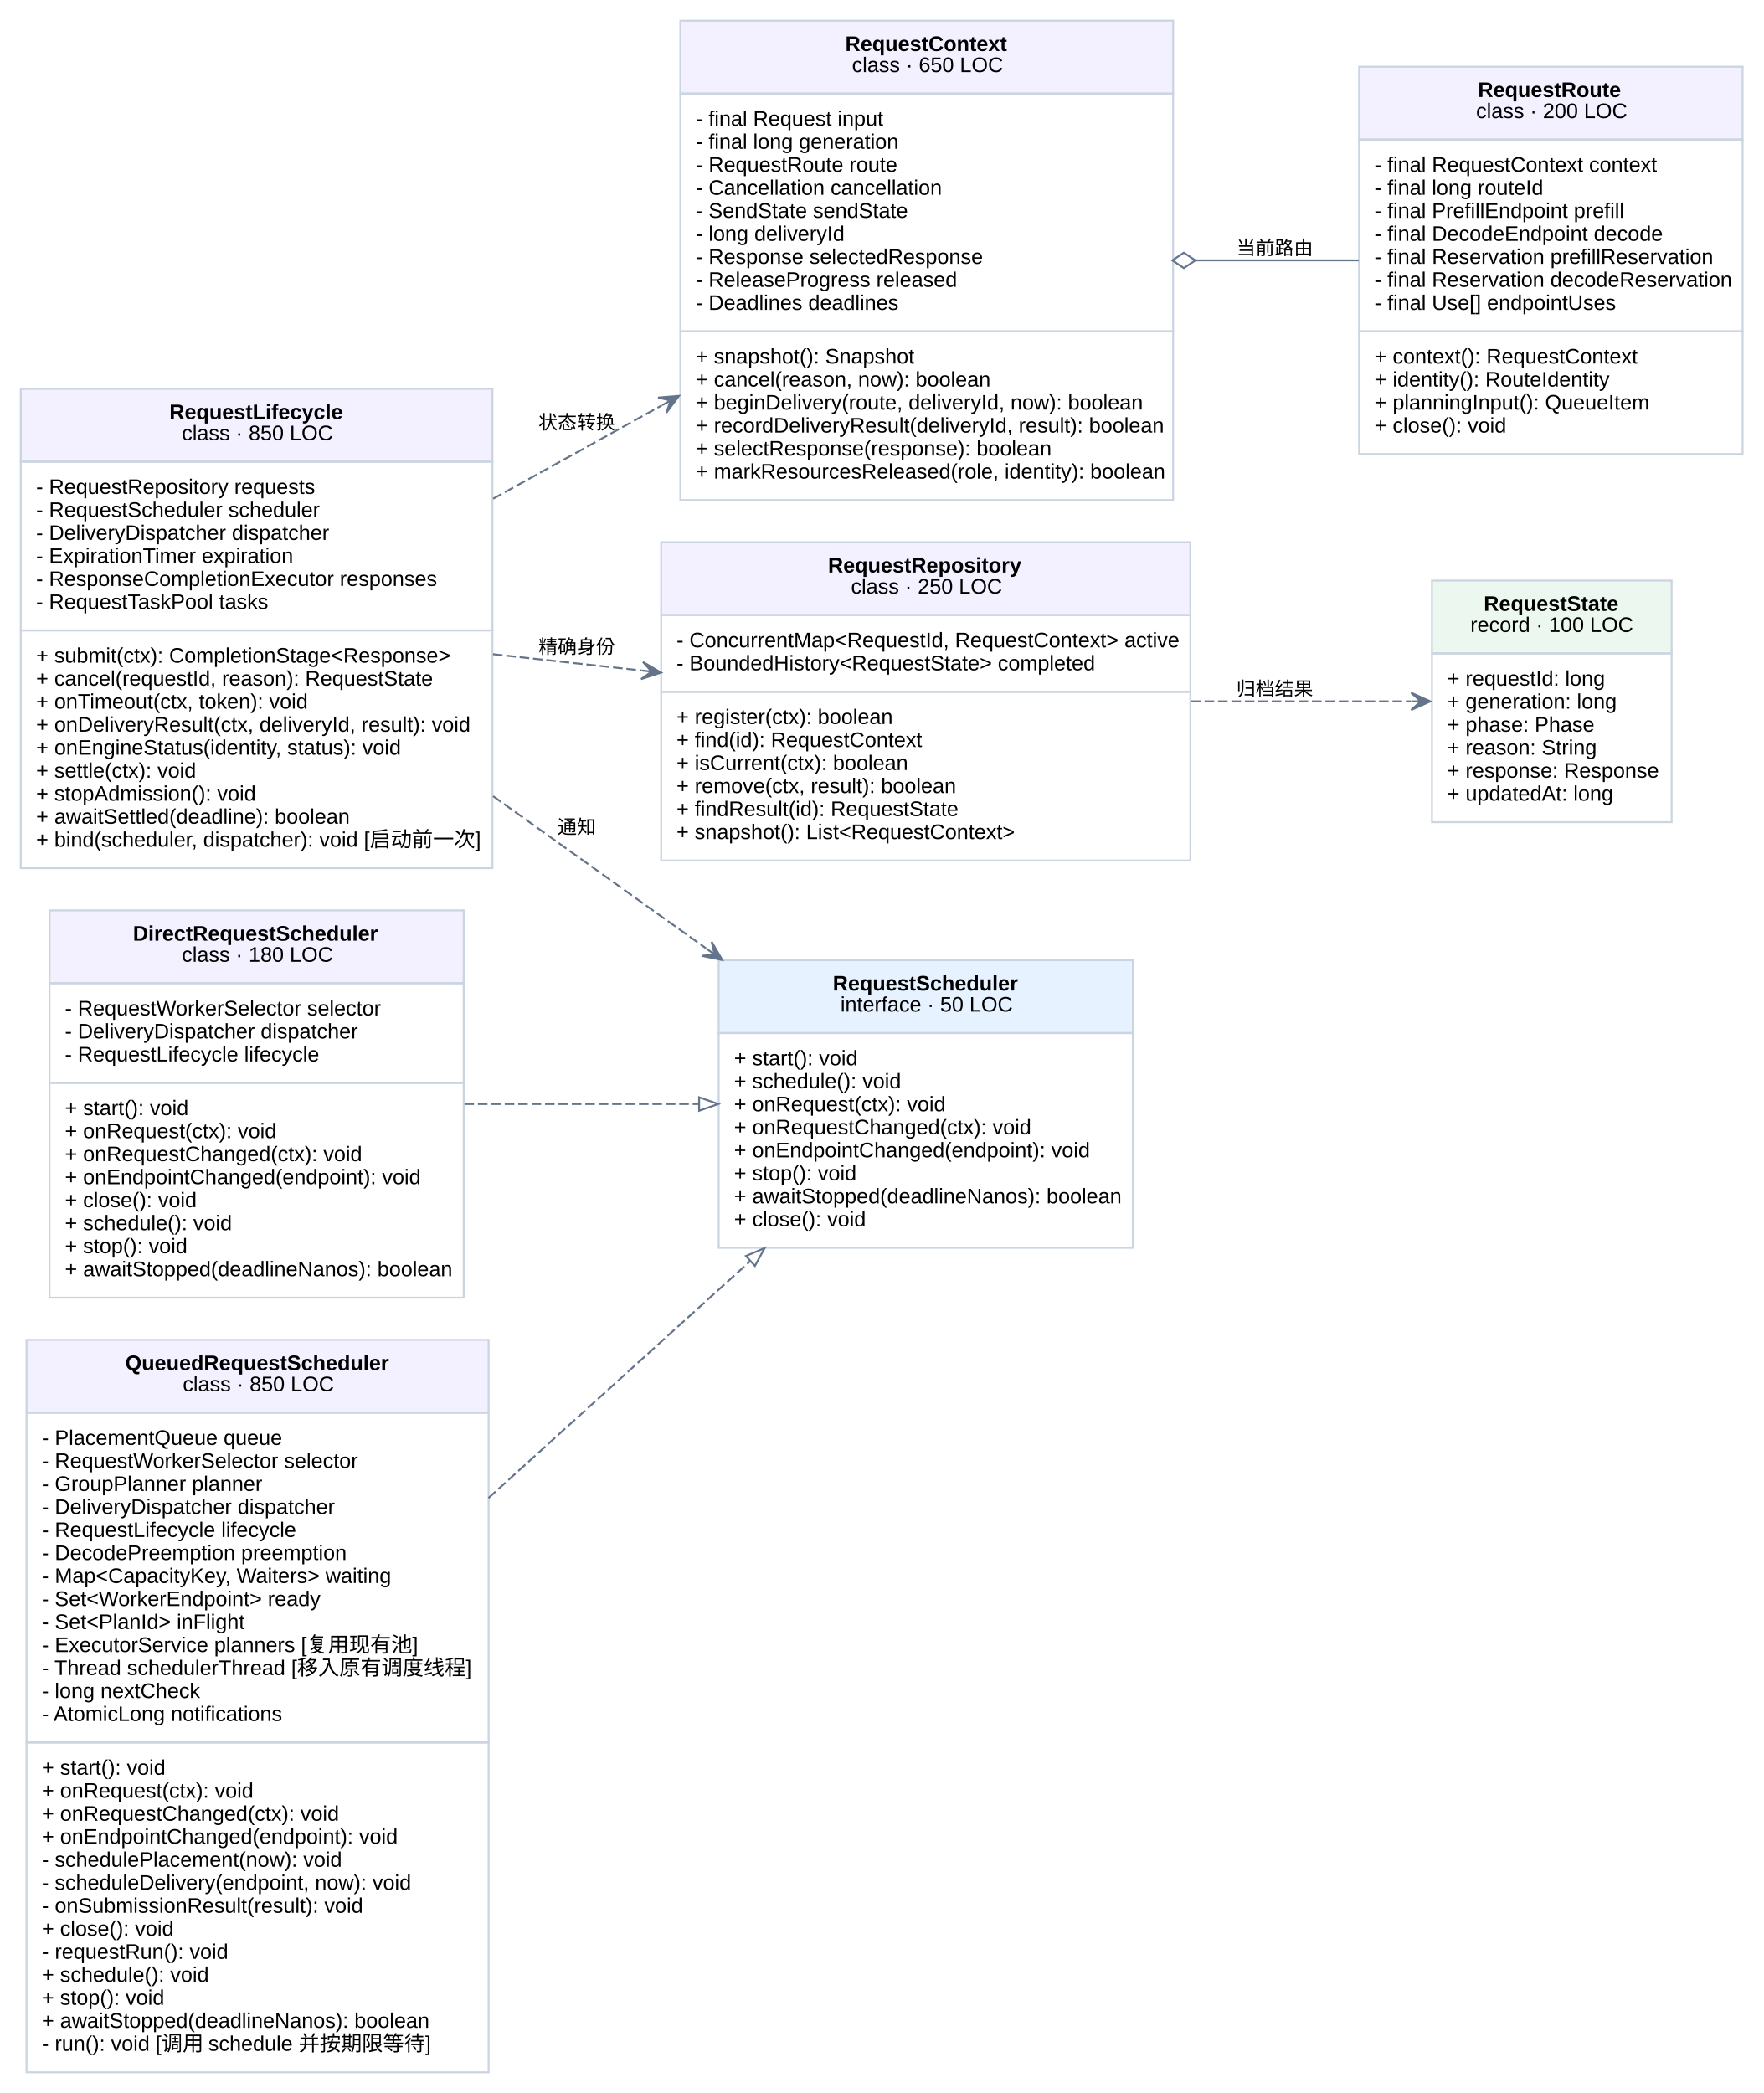
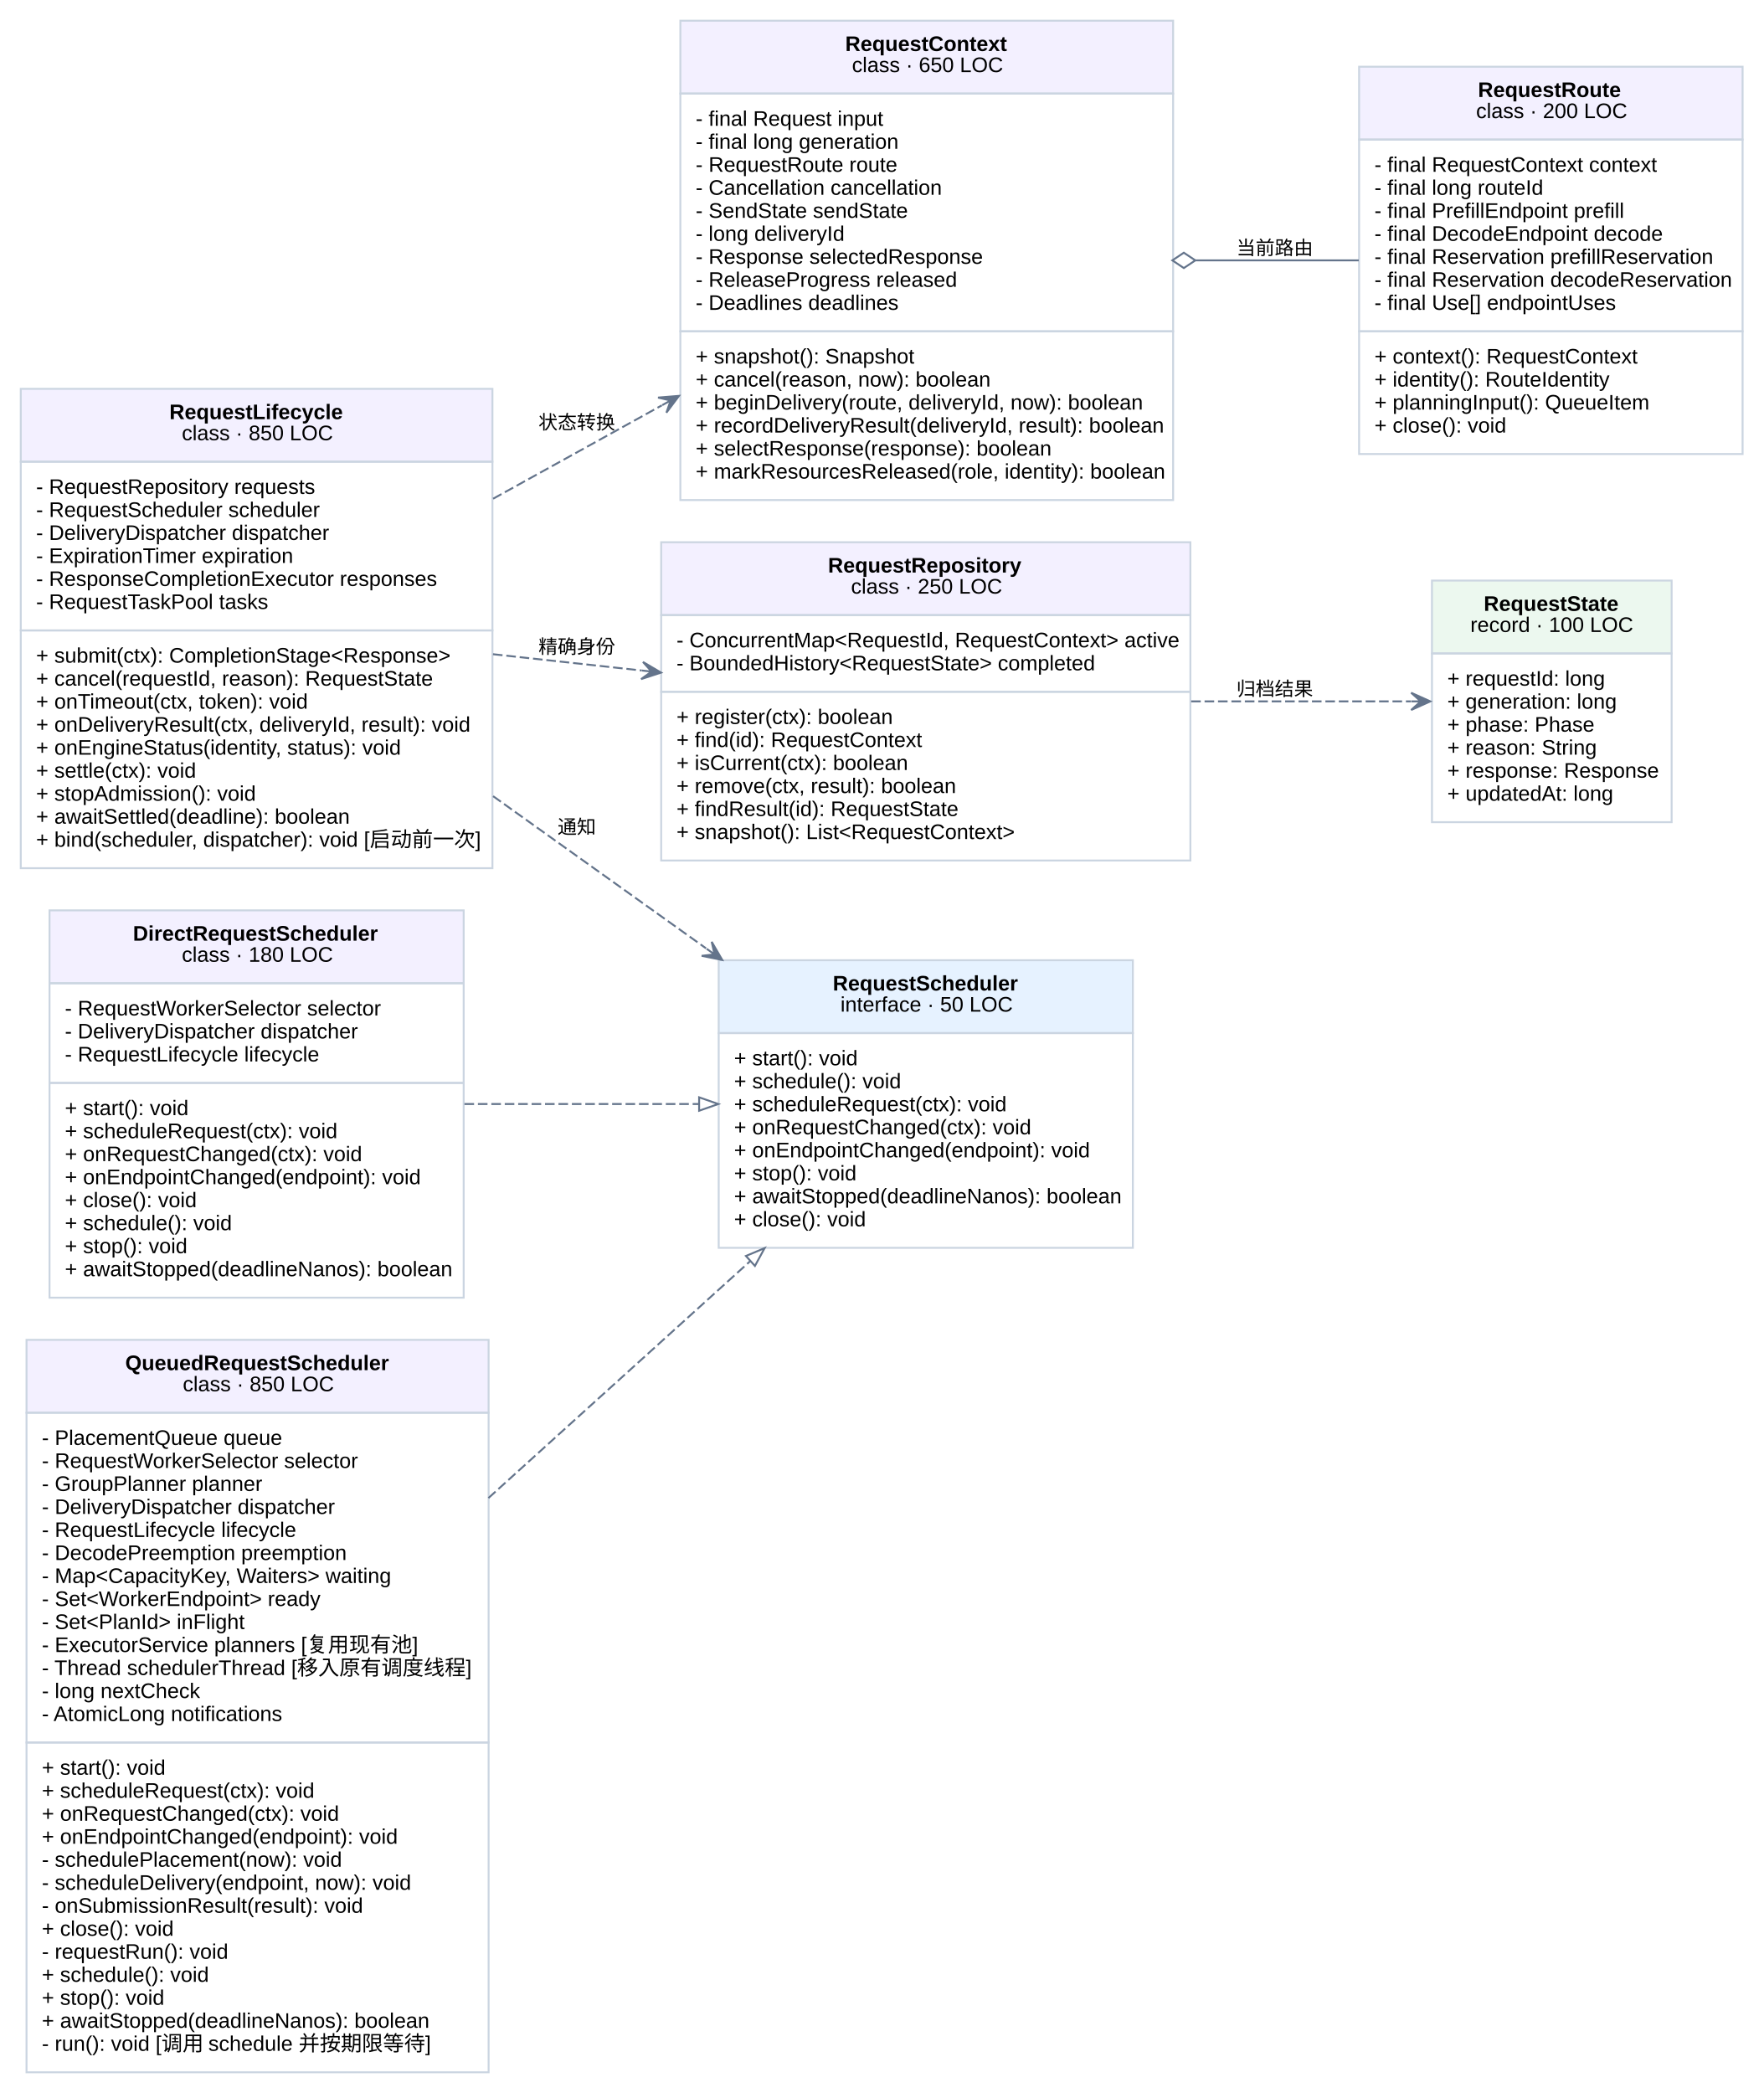
<svg xmlns="http://www.w3.org/2000/svg" width="920pt" height="1092pt" viewBox="0.00 0.00 919.60 1091.60">
  <g id="graph0" class="graph" transform="scale(1 1) rotate(0) translate(10.8 1080.8)">
    <g id="node1" class="node">
      <polygon fill="#f3f0ff" stroke="transparent" points="344,-1032 344,-1070 601,-1070 601,-1032 344,-1032" />
      <polygon fill="none" stroke="#cbd5e1" points="344,-1032 344,-1070 601,-1070 601,-1032 344,-1032" />
      <text text-anchor="start" x="430" y="-1054.2" font-family="Arial" font-weight="bold" font-size="11.00">RequestContext</text>
      <text text-anchor="start" x="433.5" y="-1043.2" font-family="Arial" font-size="11.00">class · 650 LOC</text>
      <polygon fill="none" stroke="#cbd5e1" points="344,-908 344,-1032 601,-1032 601,-908 344,-908" />
      <text text-anchor="start" x="352" y="-1015.2" font-family="Arial" font-size="11.00">- final Request input</text>
      <text text-anchor="start" x="352" y="-1003.2" font-family="Arial" font-size="11.00">- final long generation</text>
      <text text-anchor="start" x="352" y="-991.2" font-family="Arial" font-size="11.00">- RequestRoute route</text>
      <text text-anchor="start" x="352" y="-979.2" font-family="Arial" font-size="11.00">- Cancellation cancellation</text>
      <text text-anchor="start" x="352" y="-967.2" font-family="Arial" font-size="11.00">- SendState sendState</text>
      <text text-anchor="start" x="352" y="-955.2" font-family="Arial" font-size="11.00">- long deliveryId</text>
      <text text-anchor="start" x="352" y="-943.2" font-family="Arial" font-size="11.00">- Response selectedResponse</text>
      <text text-anchor="start" x="352" y="-931.2" font-family="Arial" font-size="11.00">- ReleaseProgress released</text>
      <text text-anchor="start" x="352" y="-919.2" font-family="Arial" font-size="11.00">- Deadlines deadlines</text>
      <polygon fill="none" stroke="#cbd5e1" points="344,-820 344,-908 601,-908 601,-820 344,-820" />
      <text text-anchor="start" x="352" y="-891.2" font-family="Arial" font-size="11.00">+ snapshot(): Snapshot</text>
      <text text-anchor="start" x="352" y="-879.2" font-family="Arial" font-size="11.00">+ cancel(reason, now): boolean</text>
      <text text-anchor="start" x="352" y="-867.2" font-family="Arial" font-size="11.00">+ beginDelivery(route, deliveryId, now): boolean</text>
      <text text-anchor="start" x="352" y="-855.2" font-family="Arial" font-size="11.00">+ recordDeliveryResult(deliveryId, result): boolean</text>
      <text text-anchor="start" x="352" y="-843.2" font-family="Arial" font-size="11.00">+ selectResponse(response): boolean</text>
      <text text-anchor="start" x="352" y="-831.2" font-family="Arial" font-size="11.00">+ markResourcesReleased(role, identity): boolean</text>
    </g>
    <g id="node4" class="node">
      <polygon fill="#f3f0ff" stroke="transparent" points="698,-1008 698,-1046 898,-1046 898,-1008 698,-1008" />
      <polygon fill="none" stroke="#cbd5e1" points="698,-1008 698,-1046 898,-1046 898,-1008 698,-1008" />
      <text text-anchor="start" x="760" y="-1030.2" font-family="Arial" font-weight="bold" font-size="11.00">RequestRoute</text>
      <text text-anchor="start" x="759" y="-1019.2" font-family="Arial" font-size="11.00">class · 200 LOC</text>
      <polygon fill="none" stroke="#cbd5e1" points="698,-908 698,-1008 898,-1008 898,-908 698,-908" />
      <text text-anchor="start" x="706" y="-991.2" font-family="Arial" font-size="11.00">- final RequestContext context</text>
      <text text-anchor="start" x="706" y="-979.2" font-family="Arial" font-size="11.00">- final long routeId</text>
      <text text-anchor="start" x="706" y="-967.2" font-family="Arial" font-size="11.00">- final PrefillEndpoint prefill</text>
      <text text-anchor="start" x="706" y="-955.2" font-family="Arial" font-size="11.00">- final DecodeEndpoint decode</text>
      <text text-anchor="start" x="706" y="-943.2" font-family="Arial" font-size="11.00">- final Reservation prefillReservation</text>
      <text text-anchor="start" x="706" y="-931.2" font-family="Arial" font-size="11.00">- final Reservation decodeReservation</text>
      <text text-anchor="start" x="706" y="-919.2" font-family="Arial" font-size="11.00">- final Use[] endpointUses</text>
      <polygon fill="none" stroke="#cbd5e1" points="698,-844 698,-908 898,-908 898,-844 698,-844" />
      <text text-anchor="start" x="706" y="-891.2" font-family="Arial" font-size="11.00">+ context(): RequestContext</text>
      <text text-anchor="start" x="706" y="-879.2" font-family="Arial" font-size="11.00">+ identity(): RouteIdentity</text>
      <text text-anchor="start" x="706" y="-867.2" font-family="Arial" font-size="11.00">+ planningInput(): QueueItem</text>
      <text text-anchor="start" x="706" y="-855.2" font-family="Arial" font-size="11.00">+ close(): void</text>
    </g>
    <g id="edge4" class="edge">
      <path fill="none" stroke="#64748b" d="M612.79,-945C641.41,-945 670.97,-945 697.82,-945" />
      <polygon fill="none" stroke="#64748b" points="612.59,-945 606.59,-949 600.59,-945 606.59,-941 612.59,-945" />
      <text text-anchor="middle" x="654" y="-948" font-family="Arial" font-size="10.00">当前路由</text>
    </g>
    <g id="node2" class="node">
      <polygon fill="#f3f0ff" stroke="transparent" points="0,-840 0,-878 246,-878 246,-840 0,-840" />
      <polygon fill="none" stroke="#cbd5e1" points="0,-840 0,-878 246,-878 246,-840 0,-840" />
      <text text-anchor="start" x="77.5" y="-862.2" font-family="Arial" font-weight="bold" font-size="11.00">RequestLifecycle</text>
      <text text-anchor="start" x="84" y="-851.2" font-family="Arial" font-size="11.00">class · 850 LOC</text>
      <polygon fill="none" stroke="#cbd5e1" points="0,-752 0,-840 246,-840 246,-752 0,-752" />
      <text text-anchor="start" x="8" y="-823.2" font-family="Arial" font-size="11.00">- RequestRepository requests</text>
      <text text-anchor="start" x="8" y="-811.2" font-family="Arial" font-size="11.00">- RequestScheduler scheduler</text>
      <text text-anchor="start" x="8" y="-799.2" font-family="Arial" font-size="11.00">- DeliveryDispatcher dispatcher</text>
      <text text-anchor="start" x="8" y="-787.2" font-family="Arial" font-size="11.00">- ExpirationTimer expiration</text>
      <text text-anchor="start" x="8" y="-775.2" font-family="Arial" font-size="11.00">- ResponseCompletionExecutor responses</text>
      <text text-anchor="start" x="8" y="-763.2" font-family="Arial" font-size="11.00">- RequestTaskPool tasks</text>
      <polygon fill="none" stroke="#cbd5e1" points="0,-628 0,-752 246,-752 246,-628 0,-628" />
      <text text-anchor="start" x="8" y="-735.2" font-family="Arial" font-size="11.00">+ submit(ctx): CompletionStage&lt;Response&gt;</text>
      <text text-anchor="start" x="8" y="-723.2" font-family="Arial" font-size="11.00">+ cancel(requestId, reason): RequestState</text>
      <text text-anchor="start" x="8" y="-711.2" font-family="Arial" font-size="11.00">+ onTimeout(ctx, token): void</text>
      <text text-anchor="start" x="8" y="-699.2" font-family="Arial" font-size="11.00">+ onDeliveryResult(ctx, deliveryId, result): void</text>
      <text text-anchor="start" x="8" y="-687.2" font-family="Arial" font-size="11.00">+ onEngineStatus(identity, status): void</text>
      <text text-anchor="start" x="8" y="-675.2" font-family="Arial" font-size="11.00">+ settle(ctx): void</text>
      <text text-anchor="start" x="8" y="-663.2" font-family="Arial" font-size="11.00">+ stopAdmission(): void</text>
      <text text-anchor="start" x="8" y="-651.2" font-family="Arial" font-size="11.00">+ awaitSettled(deadline): boolean</text>
      <text text-anchor="start" x="8" y="-639.2" font-family="Arial" font-size="11.00">+ bind(scheduler, dispatcher): void [启动前一次]</text>
    </g>
    <g id="edge1" class="edge">
      <path fill="none" stroke="#64748b" stroke-dasharray="5,2" d="M246.34,-820.69C274.81,-836.44 305.3,-853.31 334.34,-869.38" />
      <polygon fill="#64748b" stroke="#64748b" points="343.3,-874.34 332.38,-873.44 338.93,-871.92 334.55,-869.5 334.55,-869.5 334.55,-869.5 338.93,-871.92 336.73,-865.57 343.3,-874.34 343.3,-874.34" />
      <text text-anchor="middle" x="290" y="-857" font-family="Arial" font-size="10.00">状态转换</text>
    </g>
    <g id="node3" class="node">
      <polygon fill="#f3f0ff" stroke="transparent" points="334,-760 334,-798 610,-798 610,-760 334,-760" />
      <polygon fill="none" stroke="#cbd5e1" points="334,-760 334,-798 610,-798 610,-760 334,-760" />
      <text text-anchor="start" x="421" y="-782.2" font-family="Arial" font-weight="bold" font-size="11.00">RequestRepository</text>
      <text text-anchor="start" x="433" y="-771.2" font-family="Arial" font-size="11.00">class · 250 LOC</text>
      <polygon fill="none" stroke="#cbd5e1" points="334,-720 334,-760 610,-760 610,-720 334,-720" />
      <text text-anchor="start" x="342" y="-743.2" font-family="Arial" font-size="11.00">- ConcurrentMap&lt;RequestId, RequestContext&gt; active</text>
      <text text-anchor="start" x="342" y="-731.2" font-family="Arial" font-size="11.00">- BoundedHistory&lt;RequestState&gt; completed</text>
      <polygon fill="none" stroke="#cbd5e1" points="334,-632 334,-720 610,-720 610,-632 334,-632" />
      <text text-anchor="start" x="342" y="-703.2" font-family="Arial" font-size="11.00">+ register(ctx): boolean</text>
      <text text-anchor="start" x="342" y="-691.2" font-family="Arial" font-size="11.00">+ find(id): RequestContext</text>
      <text text-anchor="start" x="342" y="-679.2" font-family="Arial" font-size="11.00">+ isCurrent(ctx): boolean</text>
      <text text-anchor="start" x="342" y="-667.2" font-family="Arial" font-size="11.00">+ remove(ctx, result): boolean</text>
      <text text-anchor="start" x="342" y="-655.2" font-family="Arial" font-size="11.00">+ findResult(id): RequestState</text>
      <text text-anchor="start" x="342" y="-643.2" font-family="Arial" font-size="11.00">+ snapshot(): List&lt;RequestContext&gt;</text>
    </g>
    <g id="edge2" class="edge">
      <path fill="none" stroke="#64748b" stroke-dasharray="5,2" d="M246.28,-739.6C254.31,-738.72 262.27,-737.85 270,-737 287.45,-735.09 305.74,-733.09 323.89,-731.1" />
      <polygon fill="#64748b" stroke="#64748b" points="333.95,-730 324.5,-735.56 328.98,-730.54 324.01,-731.09 324.01,-731.09 324.01,-731.09 328.98,-730.54 323.52,-726.61 333.95,-730 333.95,-730" />
      <text text-anchor="middle" x="290" y="-740" font-family="Arial" font-size="10.00">精确身份</text>
    </g>
    <g id="node6" class="node">
      <polygon fill="#e6f2ff" stroke="transparent" points="364,-542 364,-580 580,-580 580,-542 364,-542" />
      <polygon fill="none" stroke="#cbd5e1" points="364,-542 364,-580 580,-580 580,-542 364,-542" />
      <text text-anchor="start" x="423.5" y="-564.2" font-family="Arial" font-weight="bold" font-size="11.00">RequestScheduler</text>
      <text text-anchor="start" x="427.5" y="-553.2" font-family="Arial" font-size="11.00">interface · 50 LOC</text>
      <polygon fill="none" stroke="#cbd5e1" points="364,-430 364,-542 580,-542 580,-430 364,-430" />
      <text text-anchor="start" x="372" y="-525.2" font-family="Arial" font-size="11.00">+ start(): void</text>
      <text text-anchor="start" x="372" y="-513.2" font-family="Arial" font-size="11.00">+ schedule(): void</text>
-       <text text-anchor="start" x="372" y="-501.2" font-family="Arial" font-size="11.00">+ onRequest(ctx): void</text>
+       <text text-anchor="start" x="372" y="-501.2" font-family="Arial" font-size="11.00">+ scheduleRequest(ctx): void</text>
      <text text-anchor="start" x="372" y="-489.2" font-family="Arial" font-size="11.00">+ onRequestChanged(ctx): void</text>
      <text text-anchor="start" x="372" y="-477.2" font-family="Arial" font-size="11.00">+ onEndpointChanged(endpoint): void</text>
      <text text-anchor="start" x="372" y="-465.2" font-family="Arial" font-size="11.00">+ stop(): void</text>
      <text text-anchor="start" x="372" y="-453.2" font-family="Arial" font-size="11.00">+ awaitStopped(deadlineNanos): boolean</text>
      <text text-anchor="start" x="372" y="-441.2" font-family="Arial" font-size="11.00">+ close(): void</text>
    </g>
    <g id="edge3" class="edge">
      <path fill="none" stroke="#64748b" stroke-dasharray="5,2" d="M246.34,-665.56C282.47,-639.74 321.85,-611.6 357.4,-586.19" />
      <polygon fill="#64748b" stroke="#64748b" points="365.87,-580.13 360.35,-589.61 361.81,-583.04 357.74,-585.95 357.74,-585.95 357.74,-585.95 361.81,-583.04 355.12,-582.29 365.87,-580.13 365.87,-580.13" />
      <text text-anchor="middle" x="290" y="-646" font-family="Arial" font-size="10.00">通知</text>
    </g>
    <g id="node5" class="node">
      <polygon fill="#ecf8ef" stroke="transparent" points="736,-740 736,-778 861,-778 861,-740 736,-740" />
      <polygon fill="none" stroke="#cbd5e1" points="736,-740 736,-778 861,-778 861,-740 736,-740" />
      <text text-anchor="start" x="763" y="-762.2" font-family="Arial" font-weight="bold" font-size="11.00">RequestState</text>
      <text text-anchor="start" x="756" y="-751.2" font-family="Arial" font-size="11.00">record · 100 LOC</text>
      <polygon fill="none" stroke="#cbd5e1" points="736,-652 736,-740 861,-740 861,-652 736,-652" />
      <text text-anchor="start" x="744" y="-723.2" font-family="Arial" font-size="11.00">+ requestId: long</text>
      <text text-anchor="start" x="744" y="-711.2" font-family="Arial" font-size="11.00">+ generation: long</text>
      <text text-anchor="start" x="744" y="-699.2" font-family="Arial" font-size="11.00">+ phase: Phase</text>
      <text text-anchor="start" x="744" y="-687.2" font-family="Arial" font-size="11.00">+ reason: String</text>
      <text text-anchor="start" x="744" y="-675.2" font-family="Arial" font-size="11.00">+ response: Response</text>
      <text text-anchor="start" x="744" y="-663.2" font-family="Arial" font-size="11.00">+ updatedAt: long</text>
    </g>
    <g id="edge5" class="edge">
      <path fill="none" stroke="#64748b" stroke-dasharray="5,2" d="M610.41,-715C649.79,-715 691.17,-715 724.92,-715" />
      <polygon fill="#64748b" stroke="#64748b" points="735.14,-715 725.14,-719.5 730.14,-715 725.14,-715 725.14,-715 725.14,-715 730.14,-715 725.14,-710.5 735.14,-715 735.14,-715" />
      <text text-anchor="middle" x="654" y="-718" font-family="Arial" font-size="10.00">归档结果</text>
    </g>
    <g id="node7" class="node">
      <polygon fill="#f3f0ff" stroke="transparent" points="15,-568 15,-606 231,-606 231,-568 15,-568" />
      <polygon fill="none" stroke="#cbd5e1" points="15,-568 15,-606 231,-606 231,-568 15,-568" />
      <text text-anchor="start" x="58.5" y="-590.2" font-family="Arial" font-weight="bold" font-size="11.00">DirectRequestScheduler</text>
      <text text-anchor="start" x="84" y="-579.2" font-family="Arial" font-size="11.00">class · 180 LOC</text>
      <polygon fill="none" stroke="#cbd5e1" points="15,-516 15,-568 231,-568 231,-516 15,-516" />
      <text text-anchor="start" x="23" y="-551.2" font-family="Arial" font-size="11.00">- RequestWorkerSelector selector</text>
      <text text-anchor="start" x="23" y="-539.2" font-family="Arial" font-size="11.00">- DeliveryDispatcher dispatcher</text>
      <text text-anchor="start" x="23" y="-527.2" font-family="Arial" font-size="11.00">- RequestLifecycle lifecycle</text>
      <polygon fill="none" stroke="#cbd5e1" points="15,-404 15,-516 231,-516 231,-404 15,-404" />
      <text text-anchor="start" x="23" y="-499.2" font-family="Arial" font-size="11.00">+ start(): void</text>
-       <text text-anchor="start" x="23" y="-487.2" font-family="Arial" font-size="11.00">+ onRequest(ctx): void</text>
+       <text text-anchor="start" x="23" y="-487.2" font-family="Arial" font-size="11.00">+ scheduleRequest(ctx): void</text>
      <text text-anchor="start" x="23" y="-475.2" font-family="Arial" font-size="11.00">+ onRequestChanged(ctx): void</text>
      <text text-anchor="start" x="23" y="-463.2" font-family="Arial" font-size="11.00">+ onEndpointChanged(endpoint): void</text>
      <text text-anchor="start" x="23" y="-451.2" font-family="Arial" font-size="11.00">+ close(): void</text>
      <text text-anchor="start" x="23" y="-439.2" font-family="Arial" font-size="11.00">+ schedule(): void</text>
      <text text-anchor="start" x="23" y="-427.2" font-family="Arial" font-size="11.00">+ stop(): void</text>
      <text text-anchor="start" x="23" y="-415.2" font-family="Arial" font-size="11.00">+ awaitStopped(deadlineNanos): boolean</text>
    </g>
    <g id="edge6" class="edge">
      <path fill="none" stroke="#64748b" stroke-dasharray="5,2" d="M231.42,-505C270.14,-505 314.03,-505 353.57,-505" />
      <polygon fill="none" stroke="#64748b" points="353.79,-508.5 363.79,-505 353.79,-501.5 353.79,-508.5" />
    </g>
    <g id="node8" class="node">
      <polygon fill="#f3f0ff" stroke="transparent" points="3,-344 3,-382 244,-382 244,-344 3,-344" />
      <polygon fill="none" stroke="#cbd5e1" points="3,-344 3,-382 244,-382 244,-344 3,-344" />
      <text text-anchor="start" x="54.5" y="-366.2" font-family="Arial" font-weight="bold" font-size="11.00">QueuedRequestScheduler</text>
      <text text-anchor="start" x="84.5" y="-355.2" font-family="Arial" font-size="11.00">class · 850 LOC</text>
      <polygon fill="none" stroke="#cbd5e1" points="3,-172 3,-344 244,-344 244,-172 3,-172" />
      <text text-anchor="start" x="11" y="-327.2" font-family="Arial" font-size="11.00">- PlacementQueue queue</text>
      <text text-anchor="start" x="11" y="-315.2" font-family="Arial" font-size="11.00">- RequestWorkerSelector selector</text>
      <text text-anchor="start" x="11" y="-303.2" font-family="Arial" font-size="11.00">- GroupPlanner planner</text>
      <text text-anchor="start" x="11" y="-291.2" font-family="Arial" font-size="11.00">- DeliveryDispatcher dispatcher</text>
      <text text-anchor="start" x="11" y="-279.2" font-family="Arial" font-size="11.00">- RequestLifecycle lifecycle</text>
      <text text-anchor="start" x="11" y="-267.2" font-family="Arial" font-size="11.00">- DecodePreemption preemption</text>
      <text text-anchor="start" x="11" y="-255.2" font-family="Arial" font-size="11.00">- Map&lt;CapacityKey, Waiters&gt; waiting</text>
      <text text-anchor="start" x="11" y="-243.2" font-family="Arial" font-size="11.00">- Set&lt;WorkerEndpoint&gt; ready</text>
      <text text-anchor="start" x="11" y="-231.2" font-family="Arial" font-size="11.00">- Set&lt;PlanId&gt; inFlight</text>
      <text text-anchor="start" x="11" y="-219.2" font-family="Arial" font-size="11.00">- ExecutorService planners [复用现有池]</text>
      <text text-anchor="start" x="11" y="-207.2" font-family="Arial" font-size="11.00">- Thread schedulerThread [移入原有调度线程]</text>
      <text text-anchor="start" x="11" y="-195.2" font-family="Arial" font-size="11.00">- long nextCheck</text>
      <text text-anchor="start" x="11" y="-183.2" font-family="Arial" font-size="11.00">- AtomicLong notifications</text>
      <polygon fill="none" stroke="#cbd5e1" points="3,0 3,-172 244,-172 244,0 3,0" />
      <text text-anchor="start" x="11" y="-155.2" font-family="Arial" font-size="11.00">+ start(): void</text>
-       <text text-anchor="start" x="11" y="-143.2" font-family="Arial" font-size="11.00">+ onRequest(ctx): void</text>
+       <text text-anchor="start" x="11" y="-143.2" font-family="Arial" font-size="11.00">+ scheduleRequest(ctx): void</text>
      <text text-anchor="start" x="11" y="-131.2" font-family="Arial" font-size="11.00">+ onRequestChanged(ctx): void</text>
      <text text-anchor="start" x="11" y="-119.2" font-family="Arial" font-size="11.00">+ onEndpointChanged(endpoint): void</text>
      <text text-anchor="start" x="11" y="-107.2" font-family="Arial" font-size="11.00">- schedulePlacement(now): void</text>
      <text text-anchor="start" x="11" y="-95.2" font-family="Arial" font-size="11.00">- scheduleDelivery(endpoint, now): void</text>
      <text text-anchor="start" x="11" y="-83.2" font-family="Arial" font-size="11.00">- onSubmissionResult(result): void</text>
      <text text-anchor="start" x="11" y="-71.2" font-family="Arial" font-size="11.00">+ close(): void</text>
      <text text-anchor="start" x="11" y="-59.2" font-family="Arial" font-size="11.00">- requestRun(): void</text>
      <text text-anchor="start" x="11" y="-47.2" font-family="Arial" font-size="11.00">+ schedule(): void</text>
      <text text-anchor="start" x="11" y="-35.2" font-family="Arial" font-size="11.00">+ stop(): void</text>
      <text text-anchor="start" x="11" y="-23.2" font-family="Arial" font-size="11.00">+ awaitStopped(deadlineNanos): boolean</text>
      <text text-anchor="start" x="11" y="-11.2" font-family="Arial" font-size="11.00">- run(): void [调用 schedule 并按期限等待]</text>
    </g>
    <g id="edge7" class="edge">
      <path fill="none" stroke="#64748b" stroke-dasharray="5,2" d="M243.9,-299.5C288.72,-340.05 338.82,-385.39 380.54,-423.15" />
      <polygon fill="none" stroke="#64748b" points="378.2,-425.75 387.96,-429.86 382.9,-420.56 378.2,-425.75" />
    </g>
  </g>
</svg>
